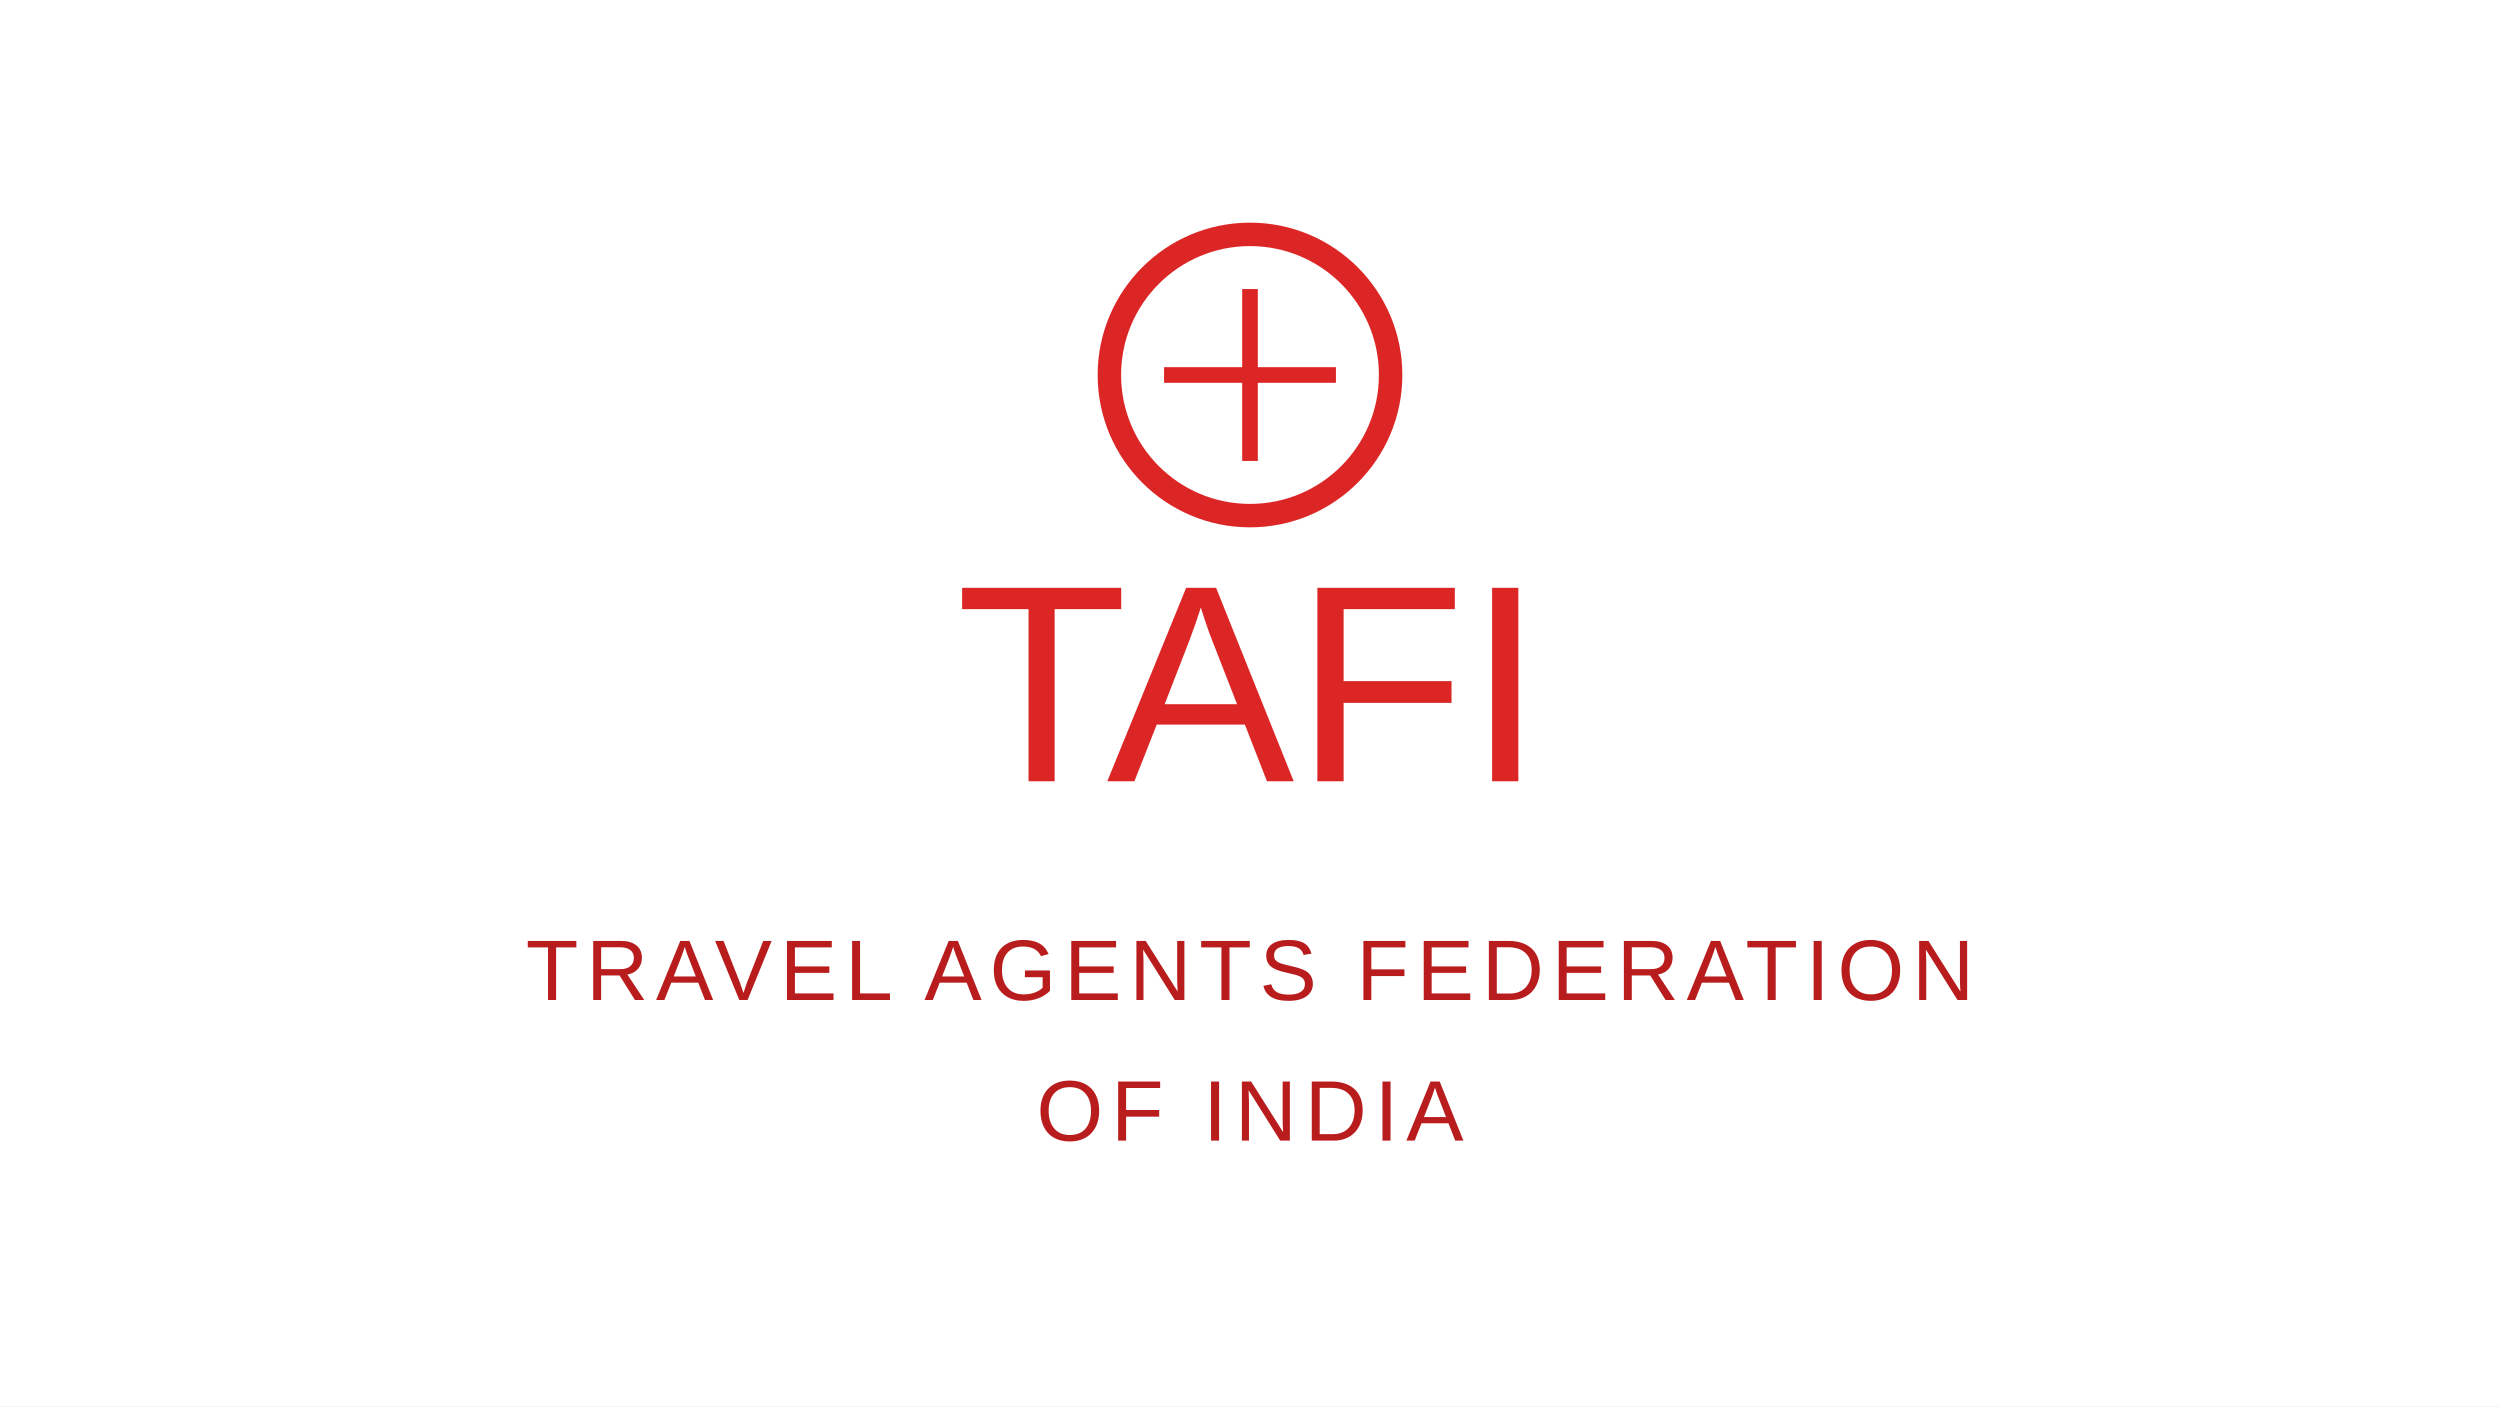
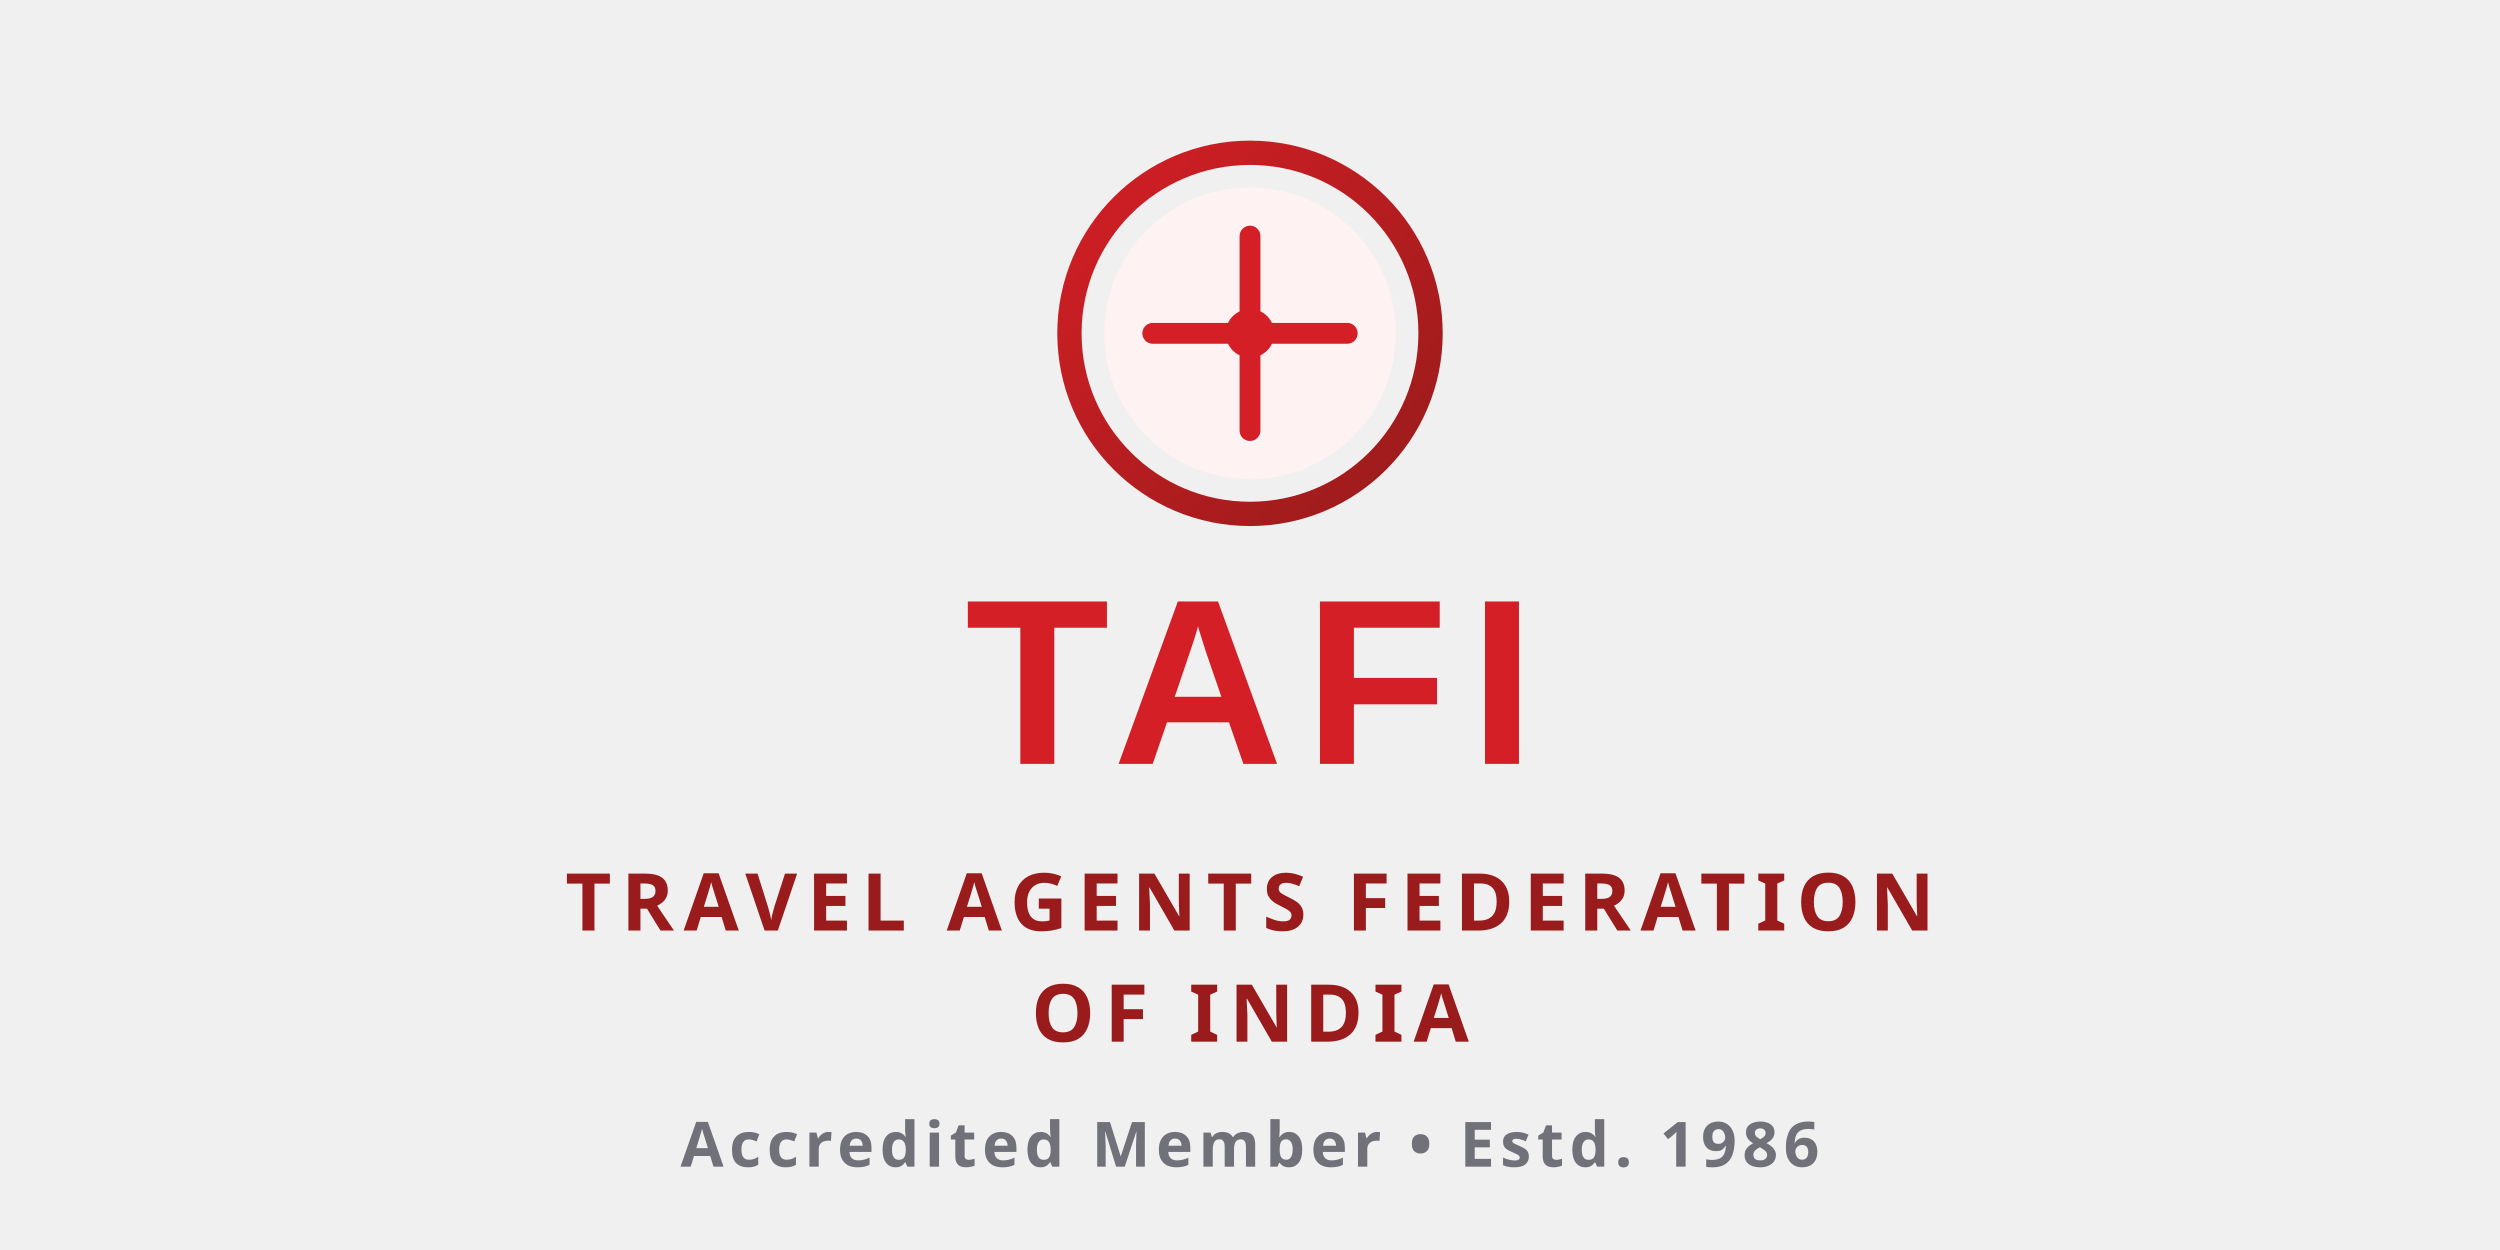
- <svg xmlns="http://www.w3.org/2000/svg" width="320" height="180" viewBox="0 0 320 180">
-   <rect width="320" height="180" fill="#fff" />
-   <circle cx="160" cy="48" r="18" fill="none" stroke="#dc2626" stroke-width="3" />
-   <path d="M149 48h22M160 37v22" stroke="#dc2626" stroke-width="2" />
-   <text x="160" y="100" text-anchor="middle" font-family="Arial Black, Arial, sans-serif" font-size="36" fill="#dc2626">TAFI</text>
-   <text x="160" y="128" text-anchor="middle" font-family="Arial, sans-serif" font-size="11" fill="#b91c1c" letter-spacing="1">TRAVEL AGENTS FEDERATION</text>
-   <text x="160" y="146" text-anchor="middle" font-family="Arial, sans-serif" font-size="11" fill="#b91c1c" letter-spacing="1">OF INDIA</text>
+ <svg xmlns="http://www.w3.org/2000/svg" viewBox="0 0 360 180" width="360" height="180">
+   <defs>
+     <linearGradient id="tafiRed" x1="0%" y1="0%" x2="100%" y2="100%">
+       <stop offset="0%" stop-color="#D31F25" />
+       <stop offset="100%" stop-color="#991B1B" />
+     </linearGradient>
+   </defs>
+   <rect width="360" height="180" fill="none" />
+   <g transform="translate(180, 48)">
+     <circle cx="0" cy="0" r="26" fill="none" stroke="url(#tafiRed)" stroke-width="3.5" />
+     <circle cx="0" cy="0" r="21" fill="#FEF2F2" />
+     <path d="M-14,0 L14,0 M0,-14 L0,14" stroke="#D31F25" stroke-width="3" stroke-linecap="round" />
+     <circle cx="0" cy="0" r="3.5" fill="#D31F25" />
+   </g>
+   <text x="180" y="110" text-anchor="middle" font-family="'Plus Jakarta Sans', Arial, sans-serif" font-size="34" font-weight="900" fill="#D31F25" letter-spacing="3">TAFI</text>
+   <text x="180" y="134" text-anchor="middle" font-family="'Plus Jakarta Sans', system-ui, sans-serif" font-size="11.5" font-weight="800" fill="#991B1B" letter-spacing="1.4">TRAVEL AGENTS FEDERATION</text>
+   <text x="180" y="150" text-anchor="middle" font-family="'Plus Jakarta Sans', system-ui, sans-serif" font-size="11.5" font-weight="800" fill="#991B1B" letter-spacing="1.4">OF INDIA</text>
+   <text x="180" y="168" text-anchor="middle" font-family="system-ui, sans-serif" font-size="9" font-weight="600" fill="#71717A" letter-spacing="0.8">Accredited Member • Estd. 1986</text>
</svg>
